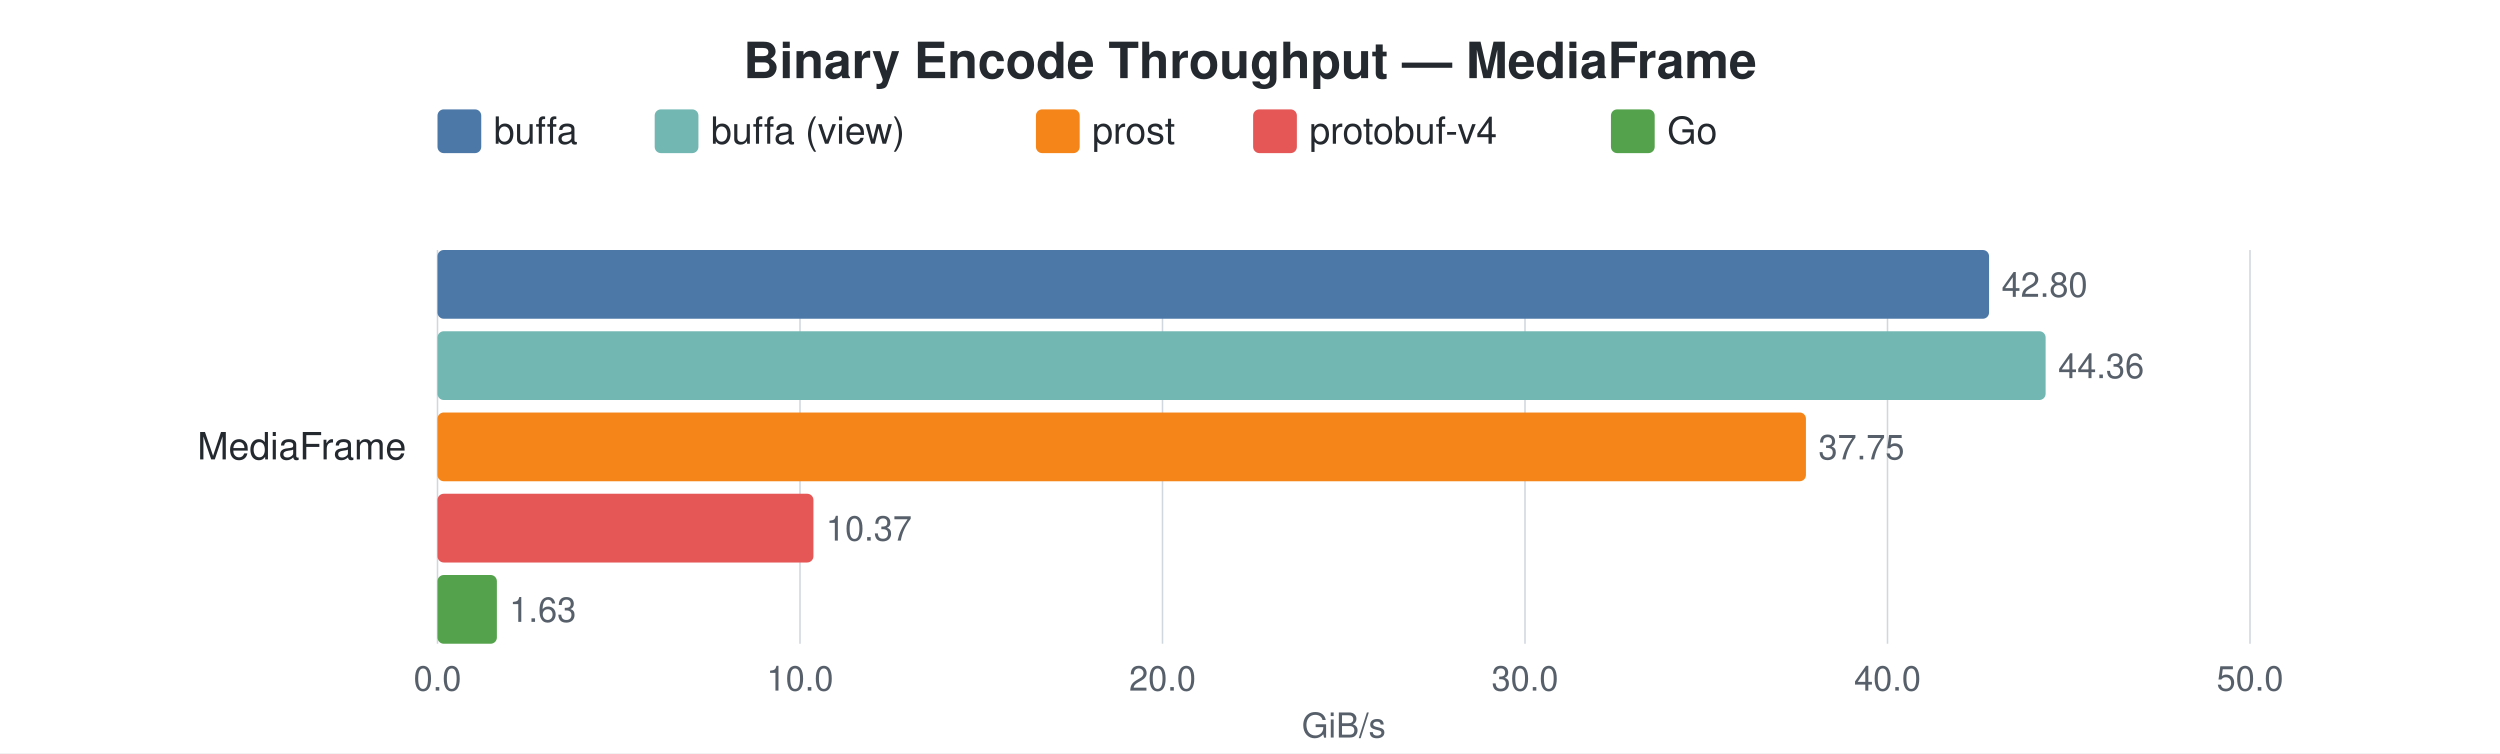
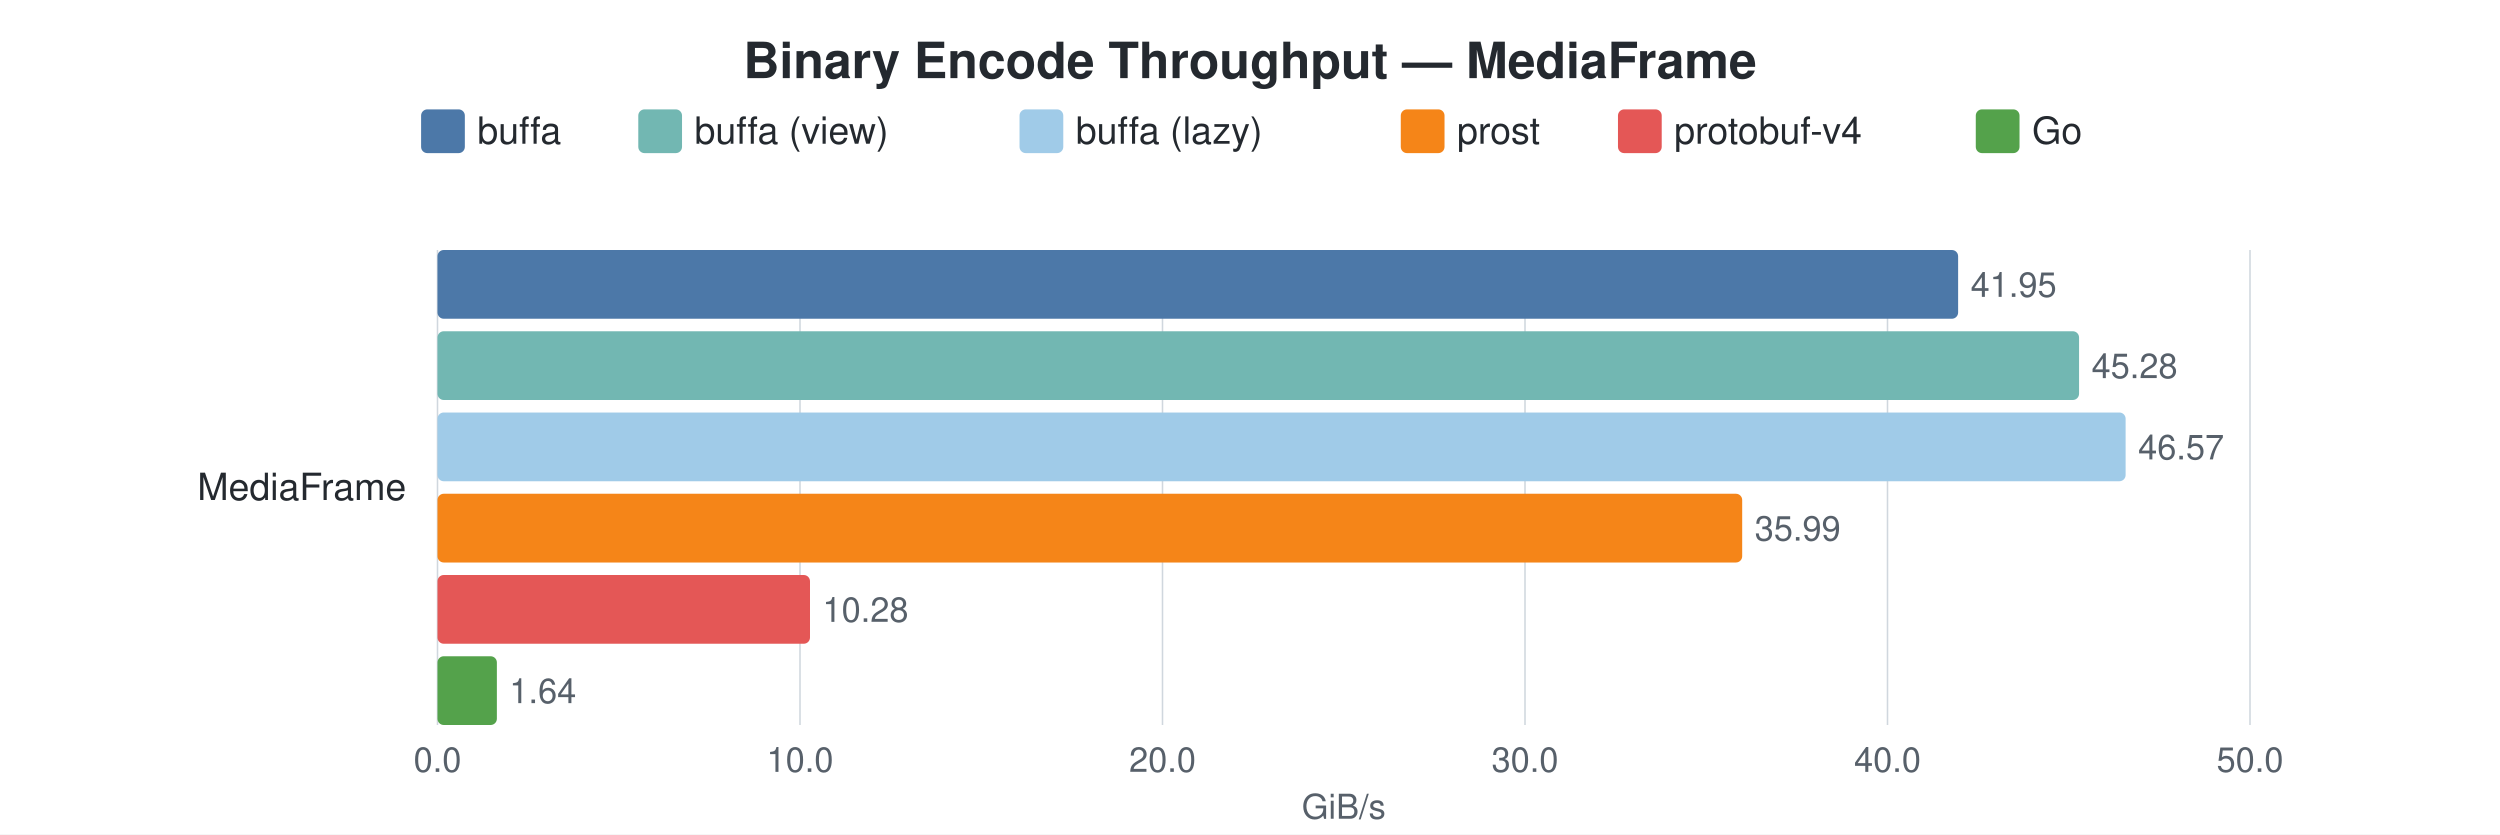
- <svg xmlns="http://www.w3.org/2000/svg" width="800" height="241" viewBox="0 0 800 241">
+ <svg xmlns="http://www.w3.org/2000/svg" width="800" height="267" viewBox="0 0 800 267">
  <style>
    text { font-family: -apple-system, BlinkMacSystemFont, "Segoe UI", Helvetica, Arial, sans-serif; }
    .title { font-size: 16px; font-weight: 600; fill: #24292f; }
    .label { font-size: 12px; fill: #24292f; }
    .value { font-size: 11px; fill: #57606a; }
    .axis-label { font-size: 11px; fill: #57606a; }
    .legend-text { font-size: 12px; fill: #24292f; }
    .grid { stroke: #d0d7de; stroke-width: 0.5; }
  </style>
  <rect width="100%" height="100%" fill="white" />
  <text x="400.0" y="25" text-anchor="middle" class="title">Binary Encode Throughput — MediaFrame</text>
-   <rect x="140" y="35" width="14" height="14" rx="2" fill="#4C78A8" />
-   <text x="158" y="46" class="legend-text">buffa</text>
-   <rect x="209.5" y="35" width="14" height="14" rx="2" fill="#72B7B2" />
-   <text x="227.5" y="46" class="legend-text">buffa (view)</text>
-   <rect x="331.5" y="35" width="14" height="14" rx="2" fill="#F58518" />
-   <text x="349.5" y="46" class="legend-text">prost</text>
-   <rect x="401.0" y="35" width="14" height="14" rx="2" fill="#E45756" />
-   <text x="419.0" y="46" class="legend-text">protobuf-v4</text>
-   <rect x="515.5" y="35" width="14" height="14" rx="2" fill="#54A24B" />
-   <text x="533.5" y="46" class="legend-text">Go</text>
-   <line x1="140.0" y1="80" x2="140.0" y2="206" class="grid" />
-   <text x="140.0" y="221" text-anchor="middle" class="axis-label">0.0</text>
-   <line x1="256.0" y1="80" x2="256.0" y2="206" class="grid" />
-   <text x="256.0" y="221" text-anchor="middle" class="axis-label">10.0</text>
-   <line x1="372.0" y1="80" x2="372.0" y2="206" class="grid" />
-   <text x="372.0" y="221" text-anchor="middle" class="axis-label">20.0</text>
-   <line x1="488.0" y1="80" x2="488.0" y2="206" class="grid" />
-   <text x="488.0" y="221" text-anchor="middle" class="axis-label">30.0</text>
-   <line x1="604.0" y1="80" x2="604.0" y2="206" class="grid" />
-   <text x="604.0" y="221" text-anchor="middle" class="axis-label">40.0</text>
-   <line x1="720.0" y1="80" x2="720.0" y2="206" class="grid" />
-   <text x="720.0" y="221" text-anchor="middle" class="axis-label">50.0</text>
-   <text x="430.0" y="236" text-anchor="middle" class="axis-label">GiB/s</text>
-   <text x="130" y="147.0" text-anchor="end" class="label">MediaFrame</text>
-   <rect x="140" y="80.0" width="496.5" height="22" rx="2" fill="#4C78A8" />
-   <text x="640.5" y="95.0" class="value">42.80</text>
-   <rect x="140" y="106.0" width="514.6" height="22" rx="2" fill="#72B7B2" />
-   <text x="658.6" y="121.0" class="value">44.36</text>
-   <rect x="140" y="132.0" width="437.9" height="22" rx="2" fill="#F58518" />
-   <text x="581.9" y="147.0" class="value">37.75</text>
-   <rect x="140" y="158.0" width="120.3" height="22" rx="2" fill="#E45756" />
-   <text x="264.3" y="173.0" class="value">10.37</text>
-   <rect x="140" y="184.0" width="19.0" height="22" rx="2" fill="#54A24B" />
-   <text x="163.0" y="199.0" class="value">1.63</text>
+   <rect x="134.75" y="35" width="14" height="14" rx="2" fill="#4C78A8" />
+   <text x="152.75" y="46" class="legend-text">buffa</text>
+   <rect x="204.25" y="35" width="14" height="14" rx="2" fill="#72B7B2" />
+   <text x="222.25" y="46" class="legend-text">buffa (view)</text>
+   <rect x="326.25" y="35" width="14" height="14" rx="2" fill="#A0CBE8" />
+   <text x="344.25" y="46" class="legend-text">buffa (lazy)</text>
+   <rect x="448.25" y="35" width="14" height="14" rx="2" fill="#F58518" />
+   <text x="466.25" y="46" class="legend-text">prost</text>
+   <rect x="517.75" y="35" width="14" height="14" rx="2" fill="#E45756" />
+   <text x="535.75" y="46" class="legend-text">protobuf-v4</text>
+   <rect x="632.25" y="35" width="14" height="14" rx="2" fill="#54A24B" />
+   <text x="650.25" y="46" class="legend-text">Go</text>
+   <line x1="140.0" y1="80" x2="140.0" y2="232" class="grid" />
+   <text x="140.0" y="247" text-anchor="middle" class="axis-label">0.0</text>
+   <line x1="256.0" y1="80" x2="256.0" y2="232" class="grid" />
+   <text x="256.0" y="247" text-anchor="middle" class="axis-label">10.0</text>
+   <line x1="372.0" y1="80" x2="372.0" y2="232" class="grid" />
+   <text x="372.0" y="247" text-anchor="middle" class="axis-label">20.0</text>
+   <line x1="488.0" y1="80" x2="488.0" y2="232" class="grid" />
+   <text x="488.0" y="247" text-anchor="middle" class="axis-label">30.0</text>
+   <line x1="604.0" y1="80" x2="604.0" y2="232" class="grid" />
+   <text x="604.0" y="247" text-anchor="middle" class="axis-label">40.0</text>
+   <line x1="720.0" y1="80" x2="720.0" y2="232" class="grid" />
+   <text x="720.0" y="247" text-anchor="middle" class="axis-label">50.0</text>
+   <text x="430.0" y="262" text-anchor="middle" class="axis-label">GiB/s</text>
+   <text x="130" y="160.0" text-anchor="end" class="label">MediaFrame</text>
+   <rect x="140" y="80.0" width="486.6" height="22" rx="2" fill="#4C78A8" />
+   <text x="630.6" y="95.0" class="value">41.95</text>
+   <rect x="140" y="106.0" width="525.3" height="22" rx="2" fill="#72B7B2" />
+   <text x="669.3" y="121.0" class="value">45.28</text>
+   <rect x="140" y="132.0" width="540.2" height="22" rx="2" fill="#A0CBE8" />
+   <text x="684.2" y="147.0" class="value">46.57</text>
+   <rect x="140" y="158.0" width="417.5" height="22" rx="2" fill="#F58518" />
+   <text x="561.5" y="173.0" class="value">35.99</text>
+   <rect x="140" y="184.0" width="119.2" height="22" rx="2" fill="#E45756" />
+   <text x="263.2" y="199.0" class="value">10.28</text>
+   <rect x="140" y="210.0" width="19.0" height="22" rx="2" fill="#54A24B" />
+   <text x="163.0" y="225.0" class="value">1.64</text>
</svg>
